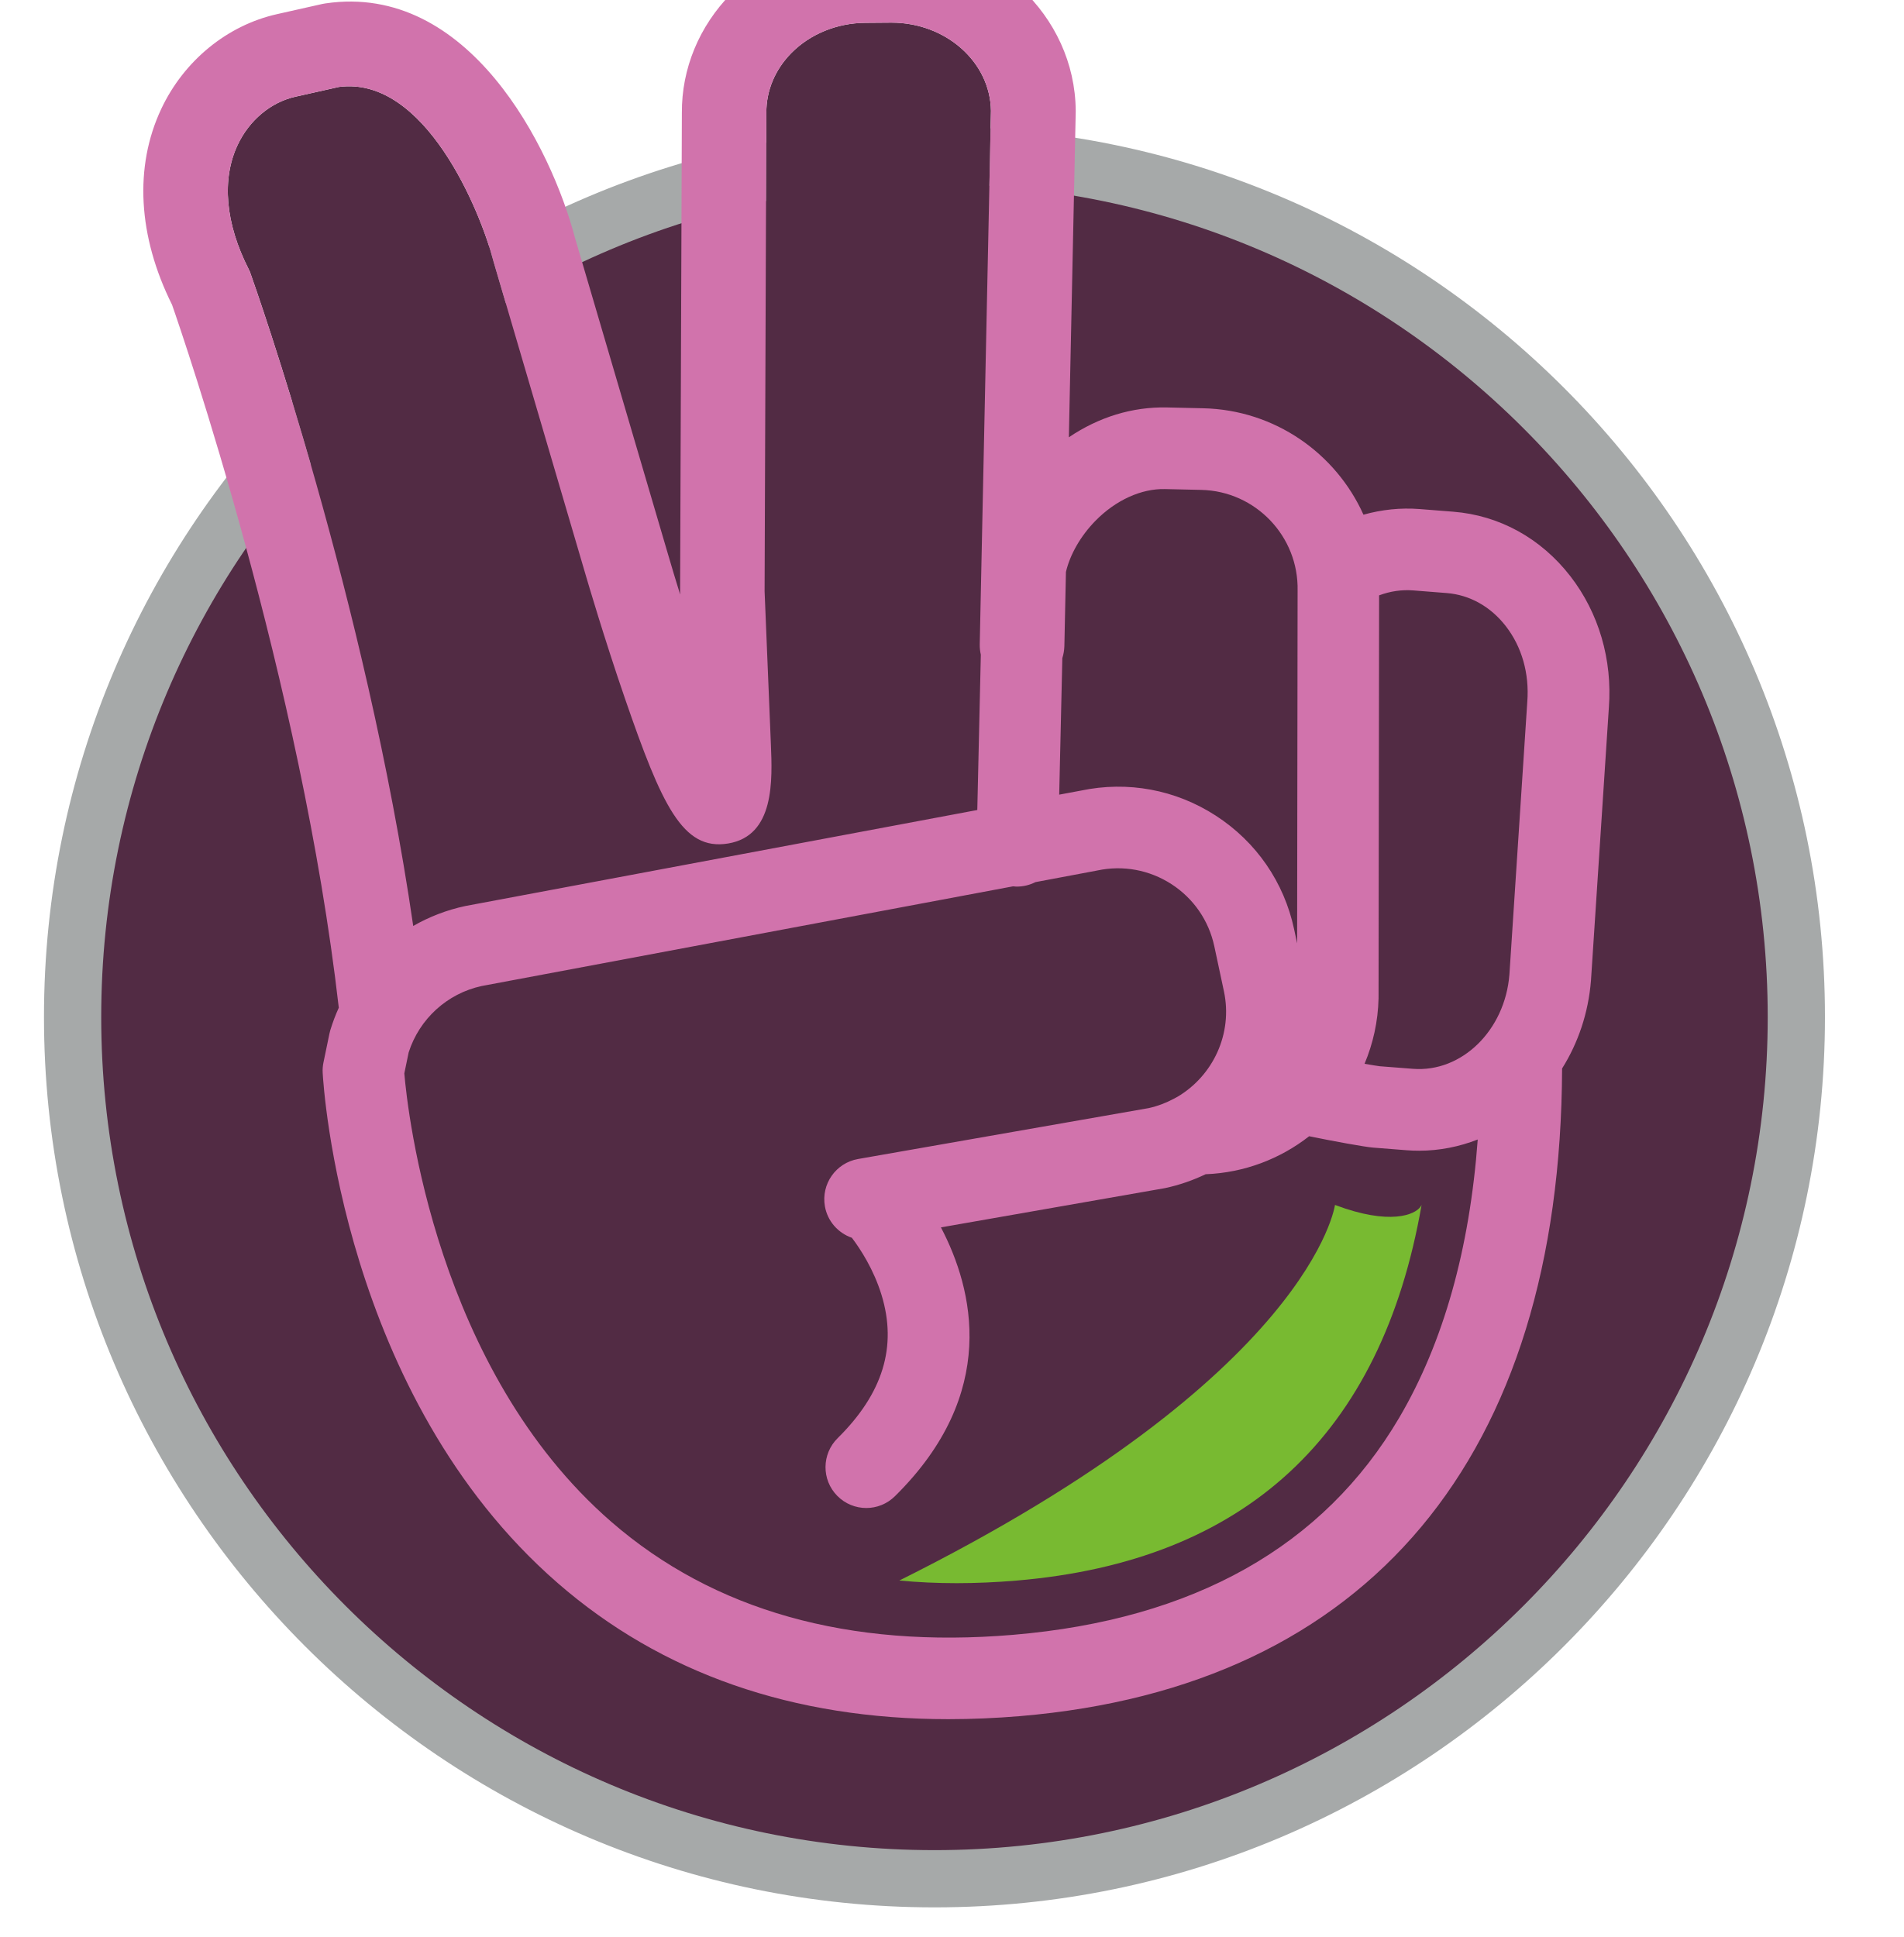
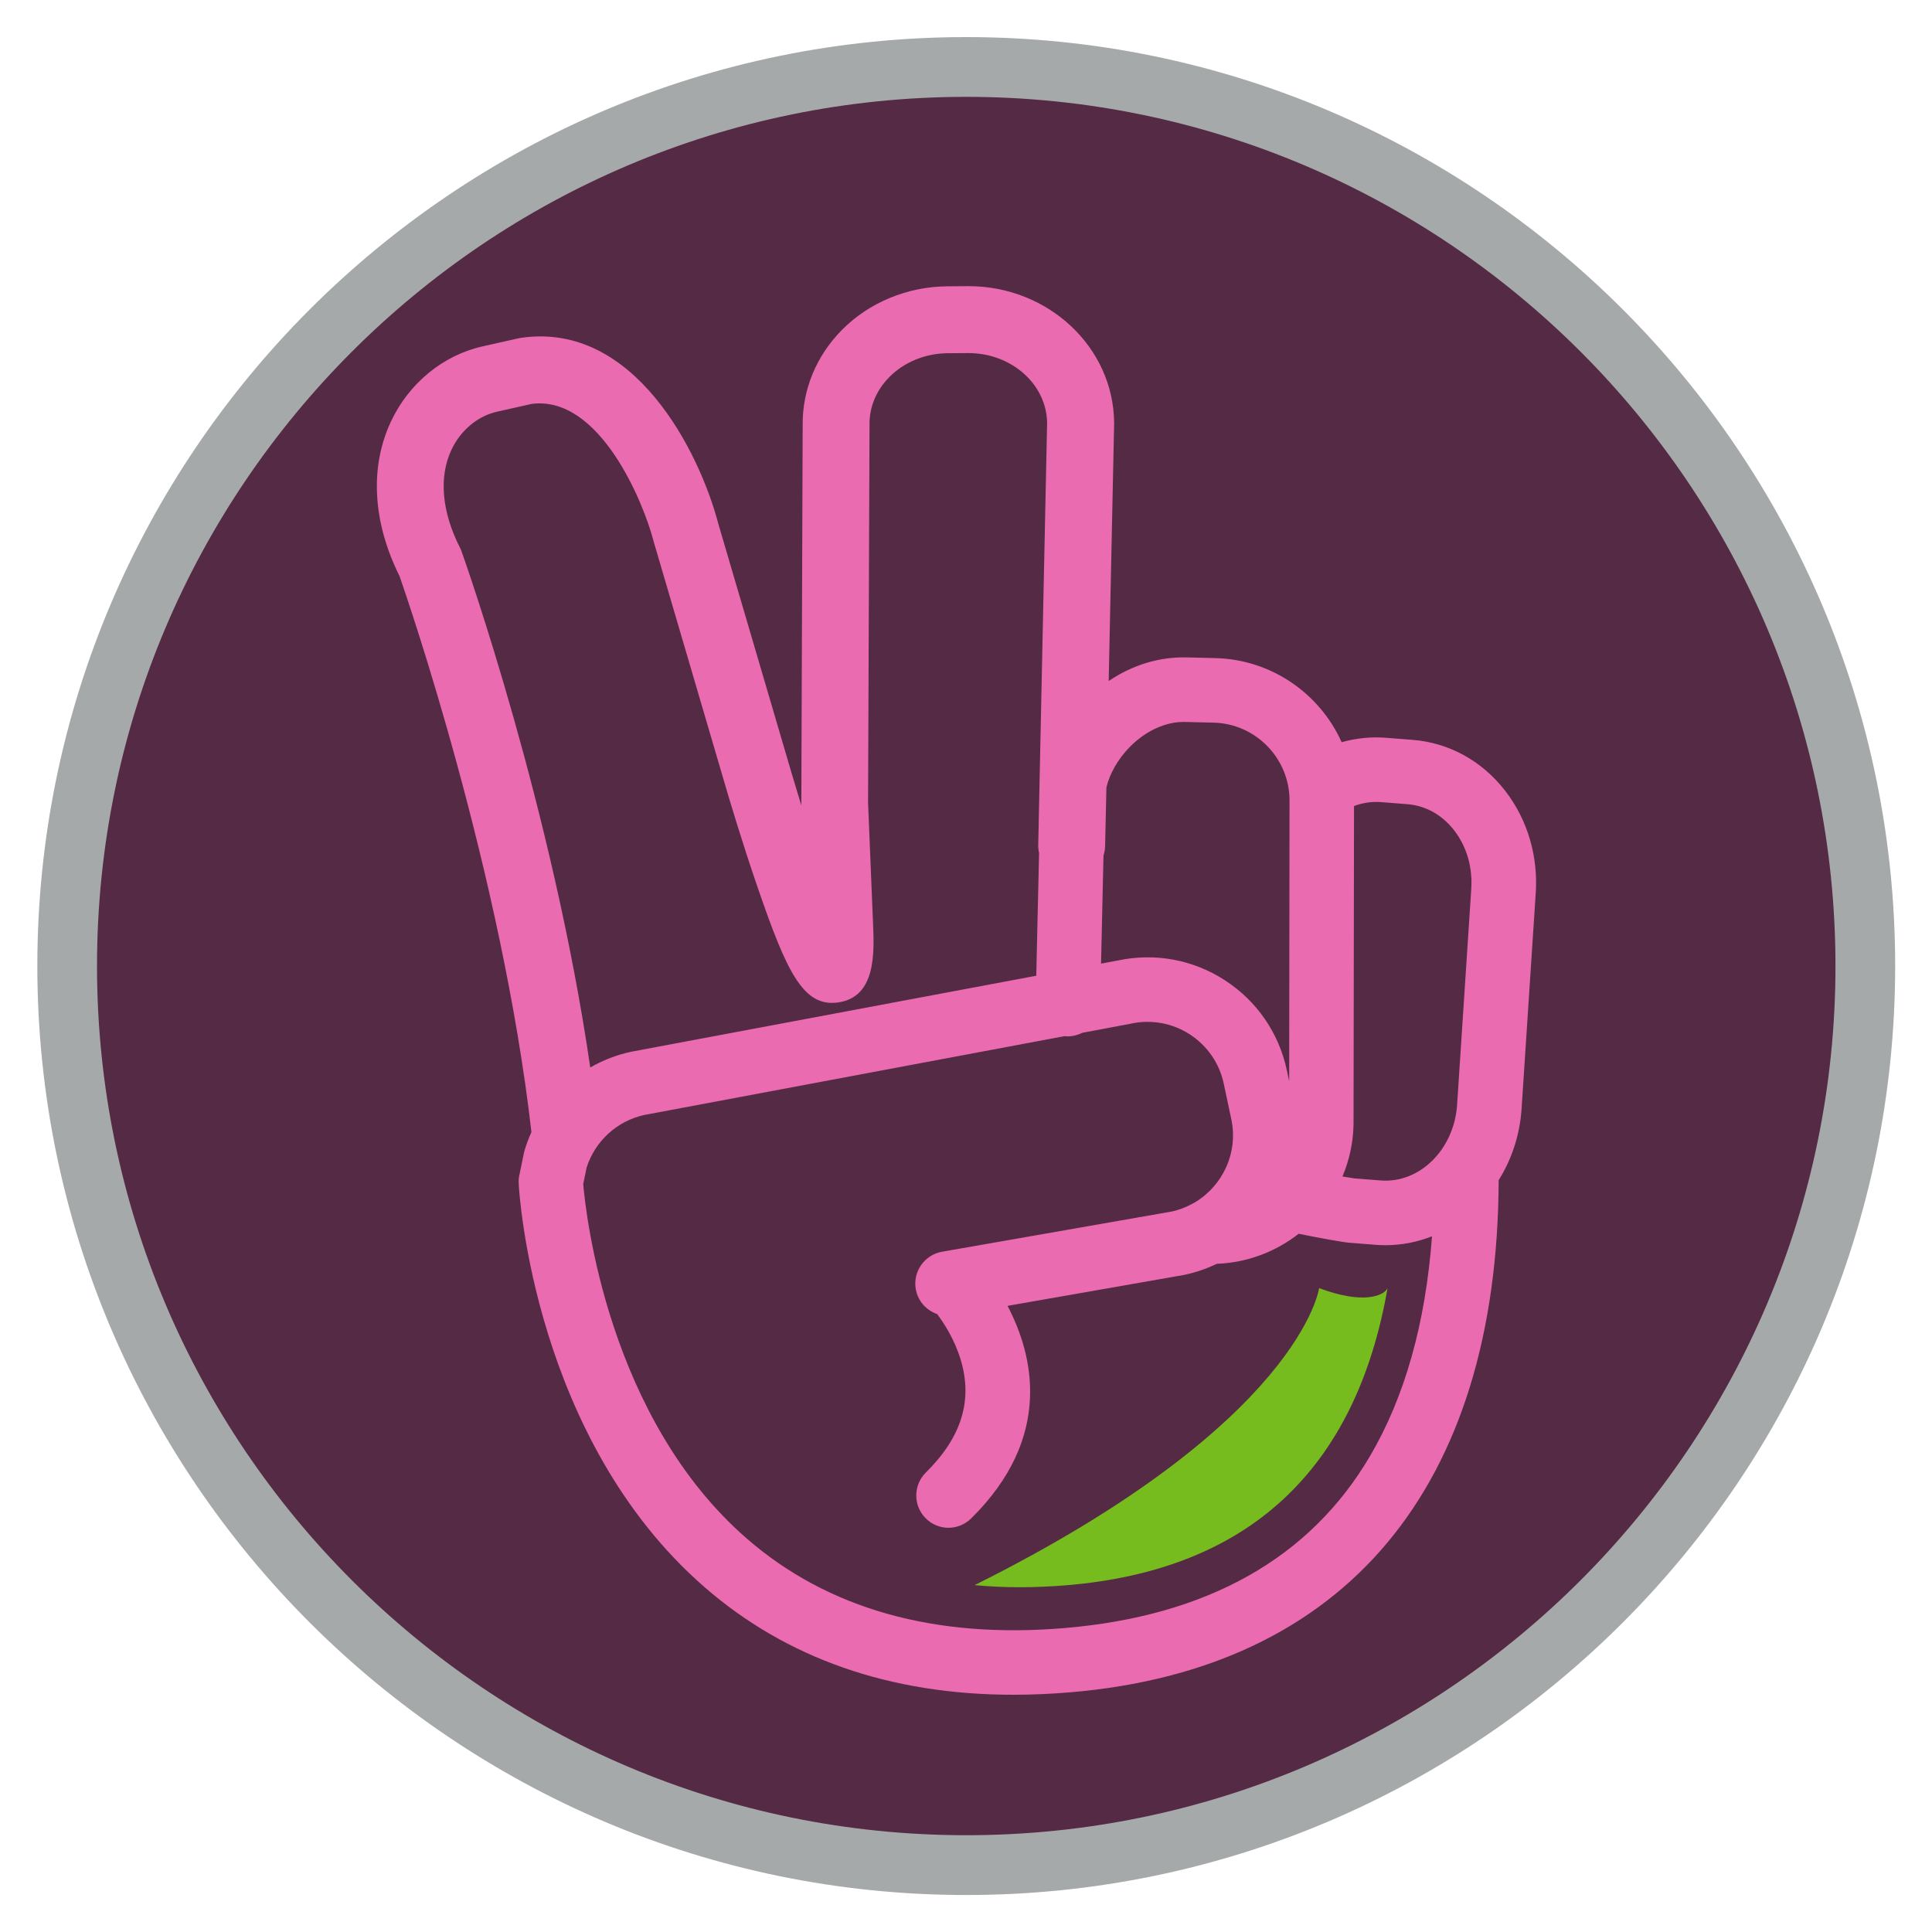
- <svg xmlns="http://www.w3.org/2000/svg" version="1.1" id="Calque_1" x="0px" y="0px" viewBox="160 285 280 285" xml:space="preserve">
-   <style type="text/css">
- 	.st0{fill:#522B44;}
- 	.st1{fill:#A6A9A9;}
- 	.st2{fill:#D173AC;}
- 	.st3{fill:#78BA31;}
- </style>
-   <path class="st0" d="M424.27,434.64c0,70.03-56.77,126.79-126.8,126.79c-70.04,0-126.8-56.76-126.8-126.79  c0-70.02,56.76-126.8,126.8-126.8C367.5,307.84,424.27,364.62,424.27,434.64z" />
-   <path class="st1" d="M297.47,565.64c-72.23,0-131-58.78-131-131.01c0-72.24,58.77-131,131-131c72.23,0,131,58.76,131,131  C428.47,506.87,369.7,565.64,297.47,565.64z M297.47,312.07c-67.59,0-122.58,54.98-122.58,122.57  c0,67.57,54.99,122.58,122.58,122.58c67.59,0,122.58-55,122.58-122.58C420.05,367.05,365.06,312.07,297.47,312.07z" />
-   <path class="st0" d="M367.89,371.87l4.95,0.39c3.37,0.27,6.45,1.99,8.68,4.87c2.36,3.04,3.48,6.97,3.16,11.13l-2.63,40.13  c-0.65,8.21-7.01,14.43-14.19,13.87l-4.89-0.38c-0.34-0.04-1.18-0.18-2.23-0.36c1.25-2.97,1.98-6.22,2.06-9.64c0-0.04,0-0.09,0-0.13  l0.08-59.15C364.5,371.99,366.2,371.74,367.89,371.87z M321.16,361.62c2.98-3.04,6.75-4.74,10.21-4.66l5.34,0.12  c8,0.18,14.36,6.84,14.18,14.84c0,0.04,0,0.09,0,0.13l-0.07,51.75l-0.44-2.07c-1.48-6.93-5.57-12.86-11.51-16.71  c-5.92-3.84-12.98-5.15-19.88-3.69l-3.17,0.59l0.46-20.09c0.18-0.56,0.28-1.15,0.3-1.77l0.23-10.91  C317.41,366.6,318.96,363.86,321.16,361.62z M196.57,324.58c-3.42-6.71-3.99-13.19-1.61-18.25c1.71-3.64,4.88-6.29,8.5-7.1  l6.42-1.44c12.67-1.64,20.82,18.35,22.68,25.52c0.02,0.06,0.03,0.13,0.05,0.19l13.64,46.41c0.11,0.37,2.66,9.09,5.7,17.9  c5.4,15.65,8.47,22.4,15.15,21.3c6.88-1.13,6.53-9.31,6.3-14.72L272.48,372l0.26-70.4c-0.03-3.24,1.28-6.37,3.68-8.8  c2.75-2.79,6.71-4.41,10.85-4.44l3.77-0.03c0.04,0,0.08,0,0.11,0c7.99,0,14.53,5.79,14.63,12.98l-1.65,78.49  c-0.01,0.53,0.05,1.04,0.16,1.53l-0.52,22.85l-75.22,14.11c-0.05,0.01-0.1,0.02-0.15,0.03c-2.71,0.58-5.27,1.58-7.61,2.92  c-6.99-48.02-23.17-93.84-23.91-95.92C196.8,325.07,196.7,324.82,196.57,324.58z M309.03,525.54c-24.16,2.04-44.04-3.56-59.09-16.62  c-25.8-22.41-29.98-60.31-30.46-65.99l0.64-3.09c1.58-4.93,5.67-8.66,10.73-9.76l78.18-14.67c0.16,0.02,0.32,0.03,0.48,0.04  c1.01,0.01,1.97-0.23,2.82-0.66l8.94-1.68c0.05-0.01,0.1-0.02,0.15-0.03c3.79-0.81,7.67-0.09,10.92,2.01  c3.25,2.11,5.49,5.36,6.3,9.15l1.41,6.6c1.34,6.26-1.61,12.45-6.84,15.54c-0.18,0.09-0.36,0.19-0.54,0.29  c-1.14,0.61-2.37,1.08-3.68,1.37l-42.76,7.49c-3.26,0.57-5.45,3.68-4.88,6.95c0.39,2.23,1.97,3.95,3.97,4.64  c1.27,1.68,3.21,4.66,4.36,8.4c2.33,7.61,0.21,14.5-6.45,21.08c-2.36,2.33-2.39,6.13-0.06,8.49c1.17,1.19,2.72,1.79,4.27,1.79  c1.52,0,3.04-0.58,4.21-1.73c15.36-15.15,11.54-30.46,6.77-39.56l32.76-5.74c0.07-0.01,0.15-0.03,0.22-0.04  c2.11-0.45,4.1-1.15,5.96-2.04c5.71-0.22,10.98-2.27,15.23-5.59c3.44,0.71,8.21,1.58,9.38,1.67l4.95,0.39  c0.62,0.05,1.23,0.07,1.85,0.07c3.01,0,5.91-0.59,8.62-1.65c-1.19,16.13-5.05,29.86-11.53,40.9  C354.71,512.54,335.59,523.3,309.03,525.54z" />
-   <path class="st2" d="M391.01,369.77c-4.33-5.58-10.44-8.94-17.22-9.48l-4.95-0.39c-2.8-0.22-5.58,0.08-8.26,0.83  c-4.06-9.03-13.04-15.42-23.58-15.66l-5.34-0.12c-5.08-0.11-10.03,1.42-14.42,4.39l1.01-47.87c0-0.06,0-0.12,0-0.18  c-0.11-14.05-12.24-25.41-27.08-25.41c-0.07,0-0.13,0-0.2,0l-3.77,0.03c-7.42,0.05-14.58,3.02-19.63,8.15  c-4.73,4.8-7.31,11.07-7.26,17.57l-0.26,70.47c0,0.09,0,0.19,0.01,0.28l0,0.1c-0.64-2.05-1.25-4.09-1.83-6.07l-13.62-46.33  c-3.5-13.37-15.65-37.68-36.72-34.58c-0.15,0.02-0.31,0.05-0.46,0.08l-6.67,1.5c-7.34,1.64-13.71,6.86-17.04,13.95  c-4,8.51-3.43,18.73,1.59,28.81c1.65,4.73,19.02,55.35,24.53,103.43c-0.49,1.07-0.9,2.17-1.25,3.31c-0.05,0.17-0.09,0.34-0.13,0.52  l-0.87,4.2c-0.11,0.51-0.15,1.03-0.12,1.55c0.1,1.93,2.92,47.52,34.56,75.06c15.3,13.32,34.6,20.04,57.49,20.04  c3.43,0,6.95-0.15,10.54-0.45c51.27-4.32,79.53-38.15,79.74-95.29c2.35-3.74,3.87-8.16,4.25-12.96l2.63-40.13  C397.21,382.05,395.2,375.18,391.01,369.77z M367.89,371.87l4.95,0.39c3.37,0.27,6.45,1.99,8.68,4.87  c2.36,3.04,3.48,6.97,3.16,11.13l-2.63,40.13c-0.65,8.21-7.01,14.43-14.19,13.87l-4.89-0.38c-0.34-0.04-1.18-0.18-2.23-0.36  c1.25-2.97,1.98-6.22,2.06-9.64c0-0.04,0-0.09,0-0.13l0.08-59.15C364.5,371.99,366.2,371.74,367.89,371.87z M321.16,361.62  c2.98-3.04,6.75-4.74,10.21-4.66l5.34,0.12c8,0.18,14.36,6.84,14.18,14.84c0,0.04,0,0.09,0,0.13l-0.07,51.75l-0.44-2.07  c-1.48-6.93-5.57-12.86-11.51-16.71c-5.92-3.84-12.98-5.15-19.88-3.69l-3.17,0.59l0.46-20.09c0.18-0.56,0.28-1.15,0.3-1.77  l0.23-10.91C317.41,366.6,318.96,363.86,321.16,361.62z M196.57,324.58c-3.42-6.71-3.99-13.19-1.61-18.25  c1.71-3.64,4.88-6.29,8.5-7.1l6.42-1.44c12.67-1.64,20.82,18.35,22.68,25.52c0.02,0.06,0.03,0.13,0.05,0.19l13.64,46.41  c0.11,0.37,2.66,9.09,5.7,17.9c5.4,15.65,8.47,22.4,15.15,21.3c6.88-1.13,6.53-9.31,6.3-14.72L272.48,372l0.26-70.4  c-0.03-3.24,1.28-6.37,3.68-8.8c2.75-2.79,6.71-4.41,10.85-4.44l3.77-0.03c0.04,0,0.08,0,0.11,0c7.99,0,14.53,5.79,14.63,12.98  l-1.65,78.49c-0.01,0.53,0.05,1.04,0.16,1.53l-0.52,22.85l-75.22,14.11c-0.05,0.01-0.1,0.02-0.15,0.03  c-2.71,0.58-5.27,1.58-7.61,2.92c-6.99-48.02-23.17-93.84-23.91-95.92C196.8,325.07,196.7,324.82,196.57,324.58z M309.03,525.54  c-24.16,2.04-44.04-3.56-59.09-16.62c-25.8-22.41-29.98-60.31-30.46-65.99l0.64-3.09c1.58-4.93,5.67-8.66,10.73-9.76l78.18-14.67  c0.16,0.02,0.32,0.03,0.48,0.04c1.01,0.01,1.97-0.23,2.82-0.66l8.94-1.68c0.05-0.01,0.1-0.02,0.15-0.03  c3.79-0.81,7.67-0.09,10.92,2.01c3.25,2.11,5.49,5.36,6.3,9.15l1.41,6.6c1.34,6.26-1.61,12.45-6.84,15.54  c-0.18,0.09-0.36,0.19-0.54,0.29c-1.14,0.61-2.37,1.08-3.68,1.37l-42.76,7.49c-3.26,0.57-5.45,3.68-4.88,6.95  c0.39,2.23,1.97,3.95,3.97,4.64c1.27,1.68,3.21,4.66,4.36,8.4c2.33,7.61,0.21,14.5-6.45,21.08c-2.36,2.33-2.39,6.13-0.06,8.49  c1.17,1.19,2.72,1.79,4.27,1.79c1.52,0,3.04-0.58,4.21-1.73c15.36-15.15,11.54-30.46,6.77-39.56l32.76-5.74  c0.07-0.01,0.15-0.03,0.22-0.04c2.11-0.45,4.1-1.15,5.96-2.04c5.71-0.22,10.98-2.27,15.23-5.59c3.44,0.71,8.21,1.58,9.38,1.67  l4.95,0.39c0.62,0.05,1.23,0.07,1.85,0.07c3.01,0,5.91-0.59,8.62-1.65c-1.19,16.13-5.05,29.86-11.53,40.9  C354.71,512.54,335.59,523.3,309.03,525.54z" />
-   <path class="st3" d="M368.98,462.54c-0.79,1.17-4.47,2.81-12.59-0.25c0,0-3.38,24.99-64.09,55.26c2.73,0.26,5.54,0.39,8.43,0.39  c2.84,0,5.8-0.13,8.79-0.38c33.71-2.84,53.72-21.42,59.61-55.28C369.08,462.38,369.03,462.46,368.98,462.54z" />
+ <svg xmlns="http://www.w3.org/2000/svg" version="1.1" id="Calque_1" x="0px" y="0px" viewBox="158.22 280.52 279.97 279.97" xml:space="preserve">
+   <path fill="#542A44" d="M428.537,420.504c0,71.957-58.336,130.289-130.297,130.289c-71.969,0-130.297-58.332-130.297-130.289  c0-71.949,58.328-130.297,130.297-130.297C370.201,290.219,428.537,348.555,428.537,420.504z" />
+   <path fill="#A6A9A9" d="M298.24,555.129c-74.219,0-134.609-60.402-134.609-134.625c0-74.23,60.391-134.609,134.609-134.609  c74.223,0,134.613,60.379,134.613,134.609C432.854,494.727,372.463,555.129,298.24,555.129z M298.24,294.555  c-69.453,0-125.961,56.496-125.961,125.949c0,69.434,56.508,125.961,125.961,125.961s125.961-56.52,125.961-125.961  C424.201,351.051,367.693,294.555,298.24,294.555z" />
+   <g>
+     <path fill="#EB6BB0" d="M376.342,395.117c-3.371-4.344-8.133-6.961-13.414-7.383l-3.859-0.301c-2.18-0.172-4.344,0.059-6.426,0.641   c-3.164-7.031-10.16-12.004-18.371-12.191l-4.156-0.098c-3.957-0.082-7.812,1.109-11.234,3.422l0.789-37.285   c0-0.047,0-0.098,0-0.141c-0.09-10.945-9.539-19.793-21.09-19.793c-0.059,0-0.105,0-0.16,0l-2.938,0.023   c-5.781,0.043-11.355,2.352-15.285,6.348c-3.688,3.738-5.699,8.625-5.66,13.688l-0.195,54.887c0,0.07,0,0.148,0,0.219v0.078   c-0.492-1.598-0.969-3.188-1.426-4.727l-10.605-36.086c-2.727-10.414-12.191-29.352-28.602-26.938   c-0.113,0.016-0.242,0.039-0.352,0.062l-5.203,1.172c-5.719,1.273-10.672,5.34-13.27,10.863c-3.117,6.629-2.672,14.59,1.238,22.441   c1.285,3.688,14.816,43.109,19.109,80.562c-0.383,0.828-0.703,1.688-0.977,2.578c-0.035,0.125-0.07,0.262-0.105,0.398l-0.672,3.273   c-0.09,0.398-0.121,0.805-0.094,1.211c0.074,1.5,2.27,37.008,26.914,58.461c11.918,10.375,26.953,15.609,44.781,15.609   c2.668,0,5.414-0.117,8.207-0.352c39.938-3.363,61.949-29.719,62.109-74.219c1.832-2.914,3.012-6.359,3.305-10.098l2.051-31.254   C381.17,404.684,379.607,399.332,376.342,395.117z M358.326,396.754l3.863,0.305c2.621,0.211,5.023,1.547,6.758,3.793   c1.836,2.367,2.715,5.426,2.465,8.668l-2.051,31.258c-0.504,6.391-5.457,11.242-11.055,10.805l-3.809-0.297   c-0.266-0.035-0.918-0.141-1.738-0.281c0.977-2.312,1.547-4.844,1.605-7.508c0-0.031,0-0.07,0-0.098l0.07-46.074   C355.689,396.852,357.014,396.652,358.326,396.754z M321.928,388.773c2.332-2.371,5.262-3.691,7.961-3.633l4.16,0.098   c6.23,0.137,11.176,5.324,11.039,11.555c0,0.031,0,0.07,0,0.102l-0.051,40.312l-0.344-1.621   c-1.156-5.391-4.344-10.012-8.965-13.012c-4.609-2.992-10.113-4.008-15.488-2.875l-2.465,0.461l0.355-15.648   c0.141-0.434,0.215-0.895,0.234-1.375l0.188-8.504C319.014,392.652,320.221,390.52,321.928,388.773z M224.893,359.922   c-2.664-5.227-3.105-10.273-1.254-14.215c1.328-2.836,3.805-4.898,6.621-5.531l5-1.125c9.871-1.273,16.223,14.297,17.668,19.879   c0.012,0.051,0.023,0.105,0.039,0.148l10.617,36.152c0.09,0.289,2.078,7.078,4.445,13.938c4.203,12.195,6.594,17.449,11.801,16.594   c5.363-0.883,5.082-7.254,4.902-11.465l-0.719-17.438l0.211-54.84c-0.031-2.52,0.992-4.961,2.867-6.852   c2.137-2.172,5.219-3.434,8.445-3.461l2.938-0.02c0.031,0,0.066,0,0.086,0c6.227,0,11.32,4.512,11.398,10.109l-1.285,61.137   c-0.012,0.41,0.035,0.805,0.121,1.191l-0.406,17.793l-58.586,10.992c-0.039,0.008-0.078,0.02-0.117,0.02   c-2.109,0.457-4.102,1.234-5.93,2.281c-5.445-37.402-18.047-73.094-18.625-74.715C225.076,360.305,224.998,360.109,224.893,359.922   z M312.486,516.445c-18.824,1.59-34.301-2.773-46.02-12.945c-20.098-17.457-23.355-46.973-23.73-51.402l0.496-2.398   c1.234-3.844,4.422-6.75,8.367-7.609l60.887-11.422c0.129,0.016,0.25,0.023,0.375,0.035c0.785,0,1.535-0.184,2.203-0.52   l6.953-1.305c0.039-0.012,0.078-0.023,0.121-0.027c2.949-0.629,5.973-0.074,8.5,1.562c2.531,1.645,4.285,4.18,4.914,7.129   l1.094,5.141c1.047,4.875-1.254,9.699-5.32,12.102c-0.148,0.074-0.285,0.152-0.426,0.23c-0.891,0.473-1.848,0.844-2.867,1.066   l-33.309,5.832c-2.531,0.449-4.242,2.871-3.797,5.414c0.297,1.734,1.531,3.078,3.094,3.613c0.984,1.312,2.5,3.629,3.391,6.543   c1.816,5.93,0.168,11.293-5.023,16.422c-1.836,1.816-1.859,4.777-0.043,6.613c0.91,0.926,2.113,1.395,3.324,1.395   c1.188,0,2.367-0.457,3.277-1.348c11.965-11.801,8.992-23.73,5.277-30.812l25.516-4.469c0.055-0.012,0.113-0.027,0.168-0.035   c1.645-0.348,3.191-0.895,4.645-1.59c4.453-0.168,8.555-1.766,11.859-4.352c2.688,0.551,6.398,1.227,7.305,1.297l3.859,0.305   c0.484,0.039,0.953,0.055,1.438,0.055c2.344,0,4.605-0.457,6.719-1.289c-0.93,12.57-3.93,23.266-8.988,31.859   C348.061,506.316,333.17,514.703,312.486,516.445z" />
+     <path fill="#77BC1F" d="M359.182,467.371c-0.617,0.914-3.48,2.195-9.805-0.188c0,0-2.633,19.461-49.922,43.039   c2.133,0.207,4.316,0.305,6.566,0.305c2.211,0,4.516-0.098,6.844-0.293c26.258-2.215,41.836-16.691,46.43-43.062   C359.264,467.254,359.221,467.316,359.182,467.371z" />
+   </g>
</svg>
